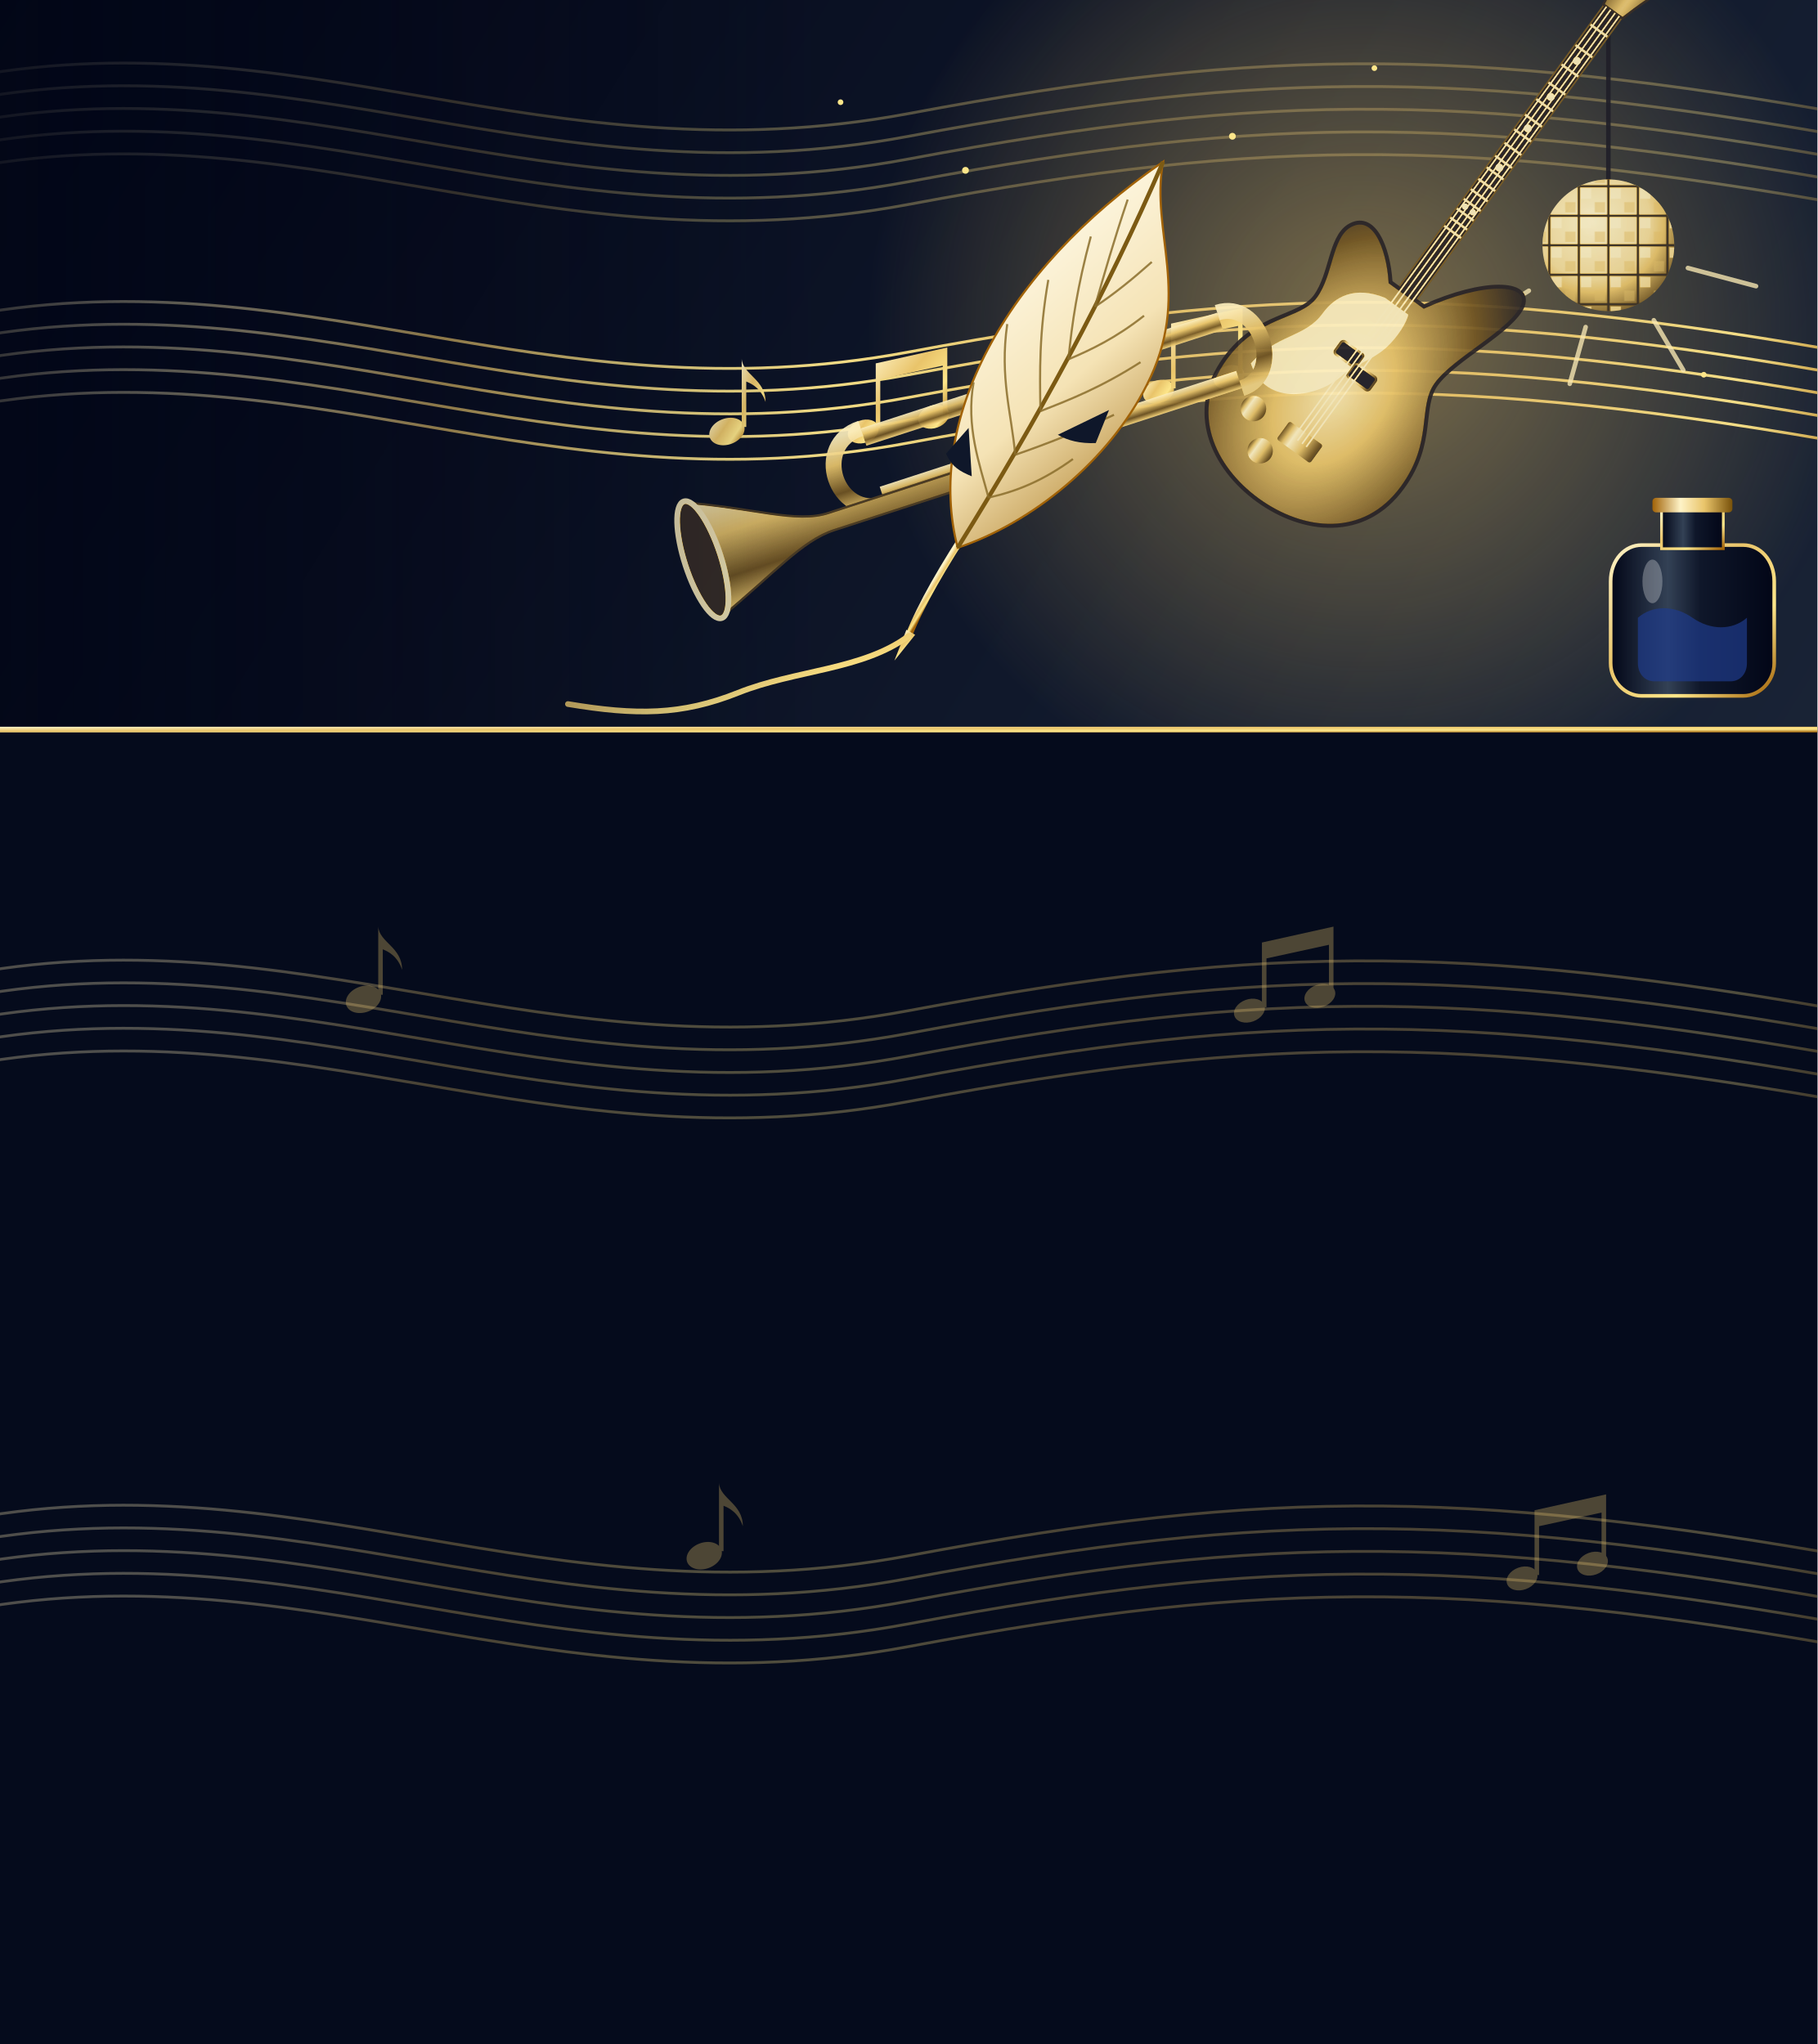
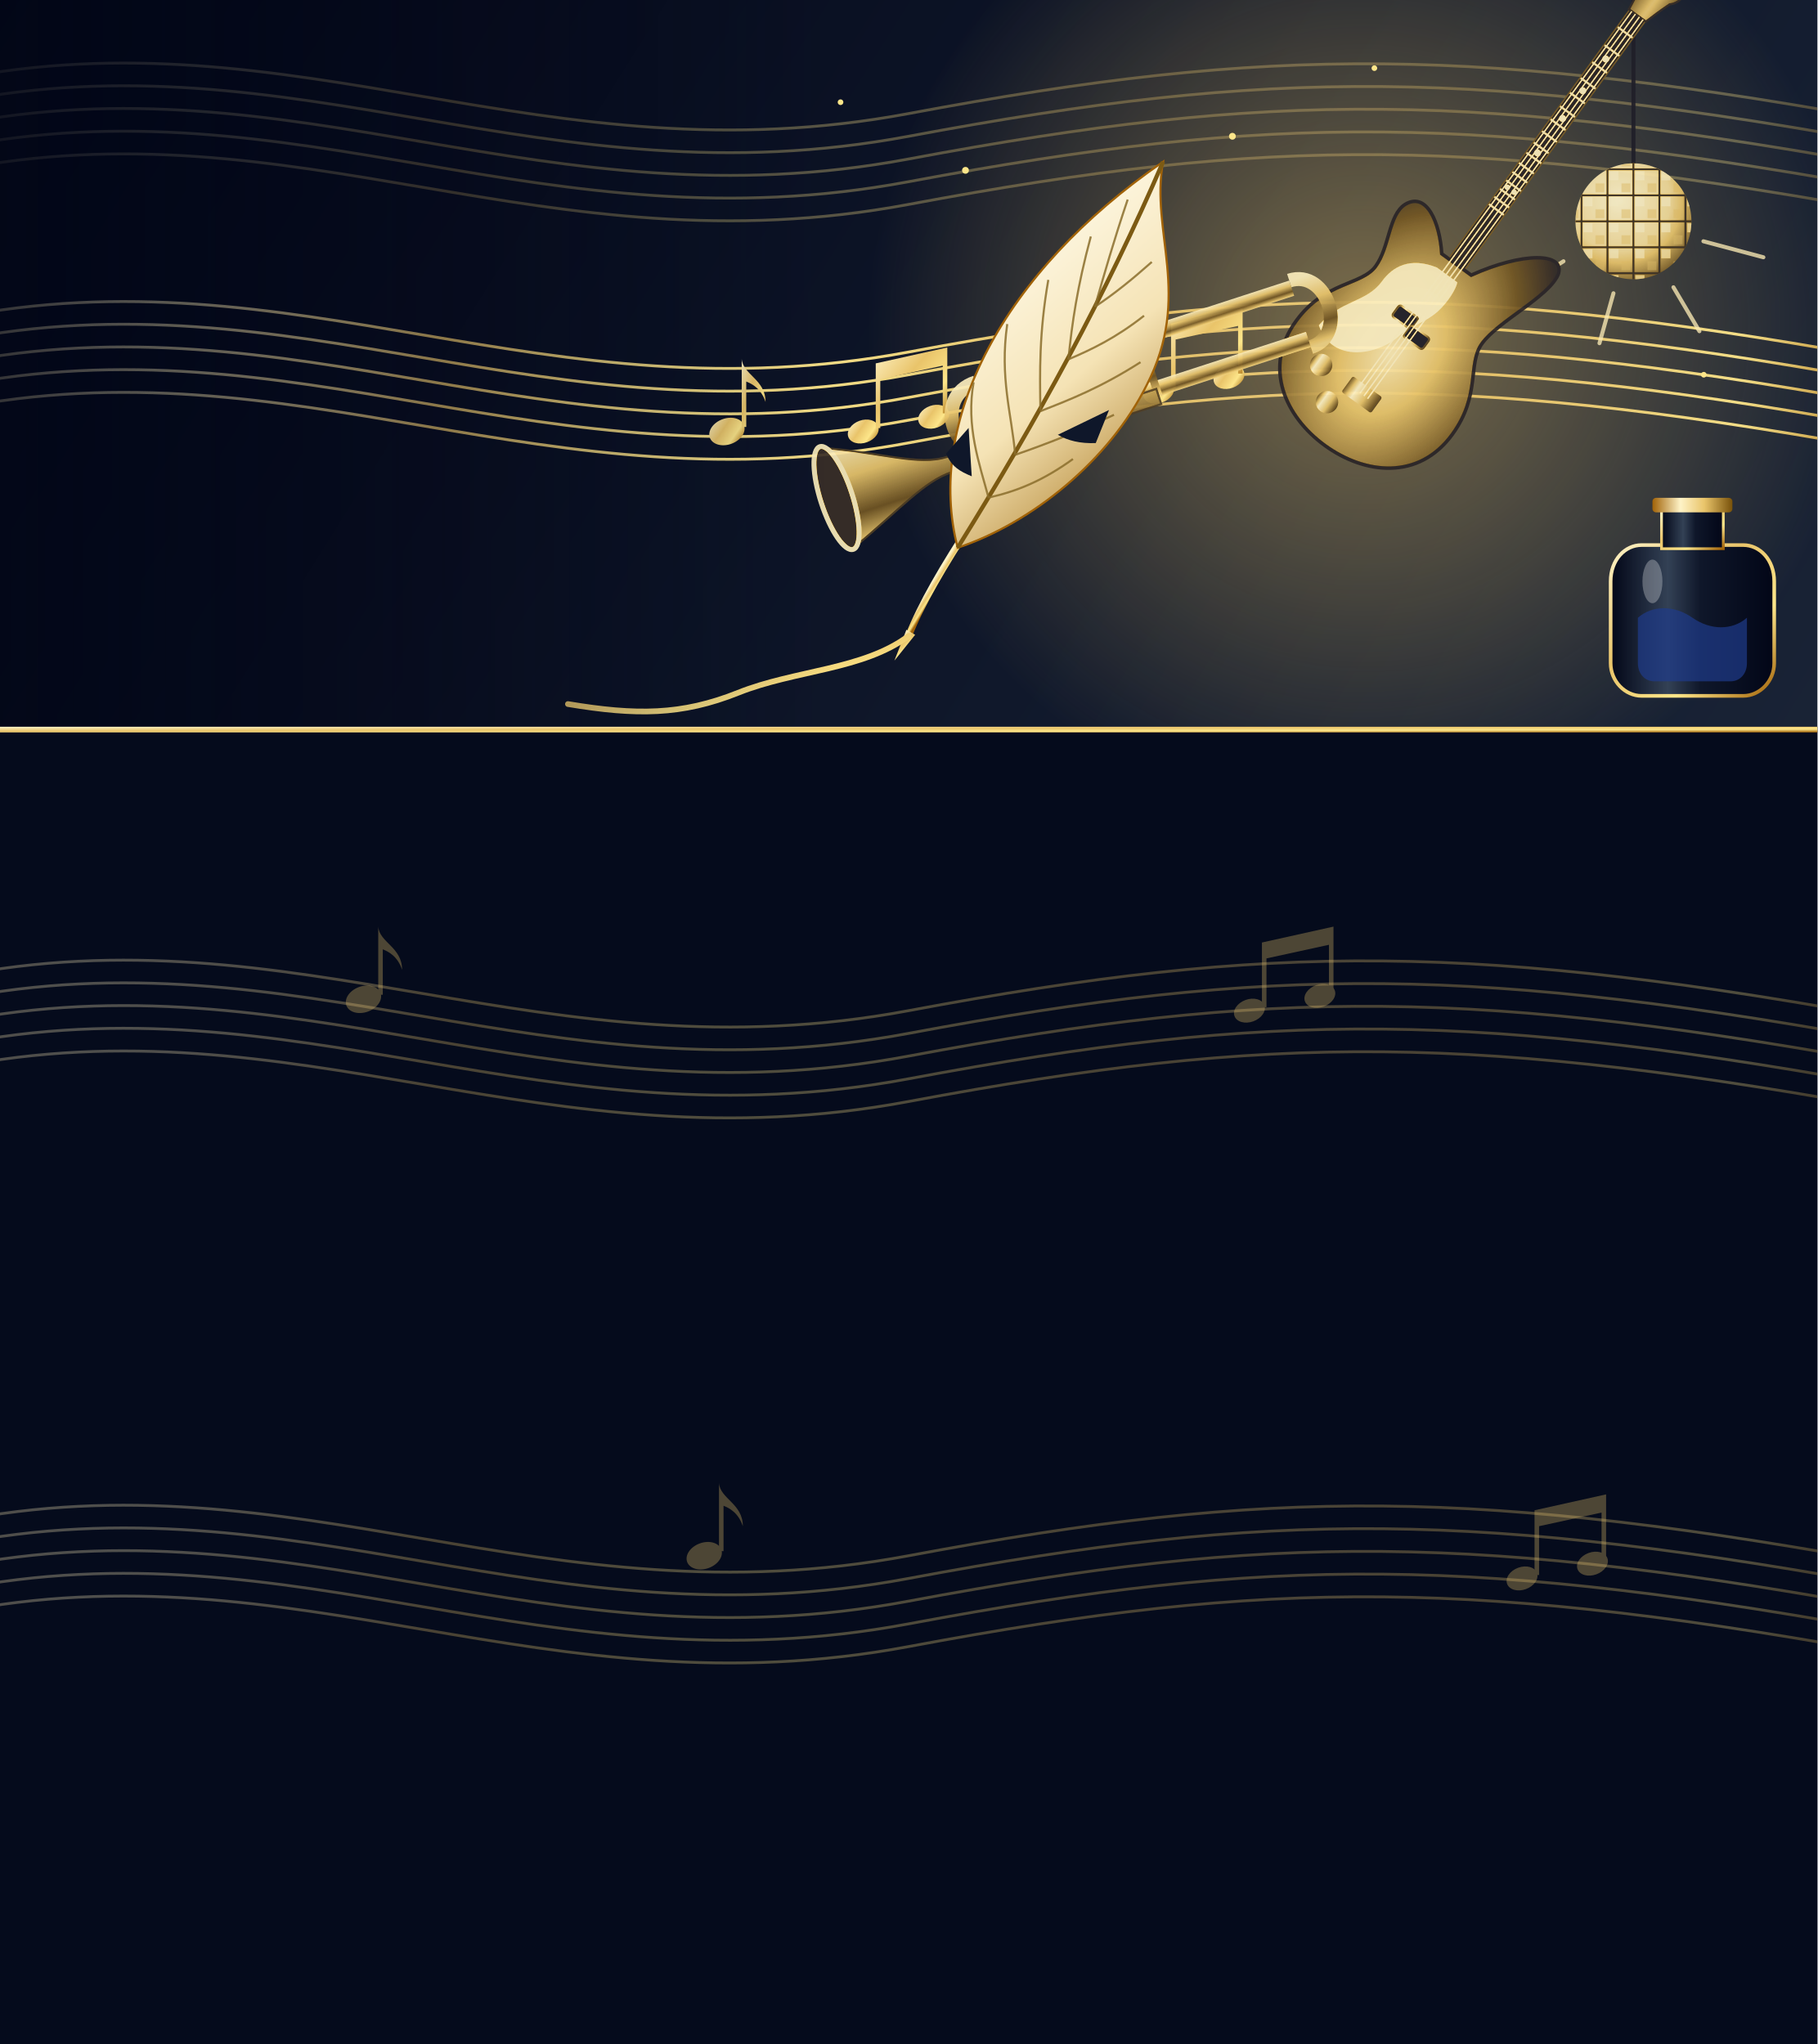
<svg xmlns="http://www.w3.org/2000/svg" xmlns:xlink="http://www.w3.org/1999/xlink" viewBox="0 0 1600 1800" preserveAspectRatio="xMaxYMin slice">
  <defs>
    <linearGradient id="bg" x1="0" y1="0" x2="1" y2=".7">
      <stop offset="0" stop-color="#020617" />
      <stop offset=".5" stop-color="#0f172a" />
      <stop offset="1" stop-color="#1e293b" />
    </linearGradient>
    <linearGradient id="fade" x1="0" y1="0" x2="1" y2="0">
      <stop offset="0" stop-color="#020617" stop-opacity=".8" />
      <stop offset=".46" stop-color="#020617" stop-opacity="0" />
    </linearGradient>
    <linearGradient id="gold" x1="0" y1="0" x2="1" y2="1">
      <stop offset="0" stop-color="#fef3c7" />
      <stop offset=".4" stop-color="#e9c46a" />
      <stop offset=".7" stop-color="#fde68a" />
      <stop offset="1" stop-color="#a16207" />
    </linearGradient>
    <linearGradient id="feather" x1="0" y1="0" x2="1" y2="1">
      <stop offset="0" stop-color="#fffbeb" />
      <stop offset=".55" stop-color="#f5e3b5" />
      <stop offset="1" stop-color="#b58a3a" />
    </linearGradient>
    <linearGradient id="ink" x1="0" y1="0" x2="1" y2="0">
      <stop offset="0" stop-color="#020617" />
      <stop offset=".35" stop-color="#334155" />
      <stop offset=".55" stop-color="#0f172a" />
      <stop offset="1" stop-color="#020617" />
    </linearGradient>
    <radialGradient id="glow">
      <stop offset="0" stop-color="#e9c46a" stop-opacity=".5" />
      <stop offset="1" stop-color="#e9c46a" stop-opacity="0" />
    </radialGradient>
    <linearGradient id="chrome" x1="0" y1="0" x2="1" y2="0">
      <stop offset="0" stop-color="#a16207" />
      <stop offset=".35" stop-color="#fef3c7" />
      <stop offset=".65" stop-color="#e9c46a" />
      <stop offset="1" stop-color="#78510a" />
    </linearGradient>
    <pattern id="mesh" width="14" height="14" patternUnits="userSpaceOnUse" patternTransform="rotate(45)">
      <path d="M0 0H14M0 0V14" stroke="#020617" stroke-opacity=".55" stroke-width="2" />
    </pattern>
    <g id="n1">
      <ellipse rx="16" ry="11.500" transform="rotate(-20)" />
      <path d="M13-4V-64C14-50 34-46 34-26 30-38 22-42 17-44V-4Z" />
    </g>
    <g id="n2">
      <ellipse rx="14" ry="10" transform="rotate(-20)" />
      <ellipse cx="62" cy="-13" rx="14" ry="10" transform="rotate(-20 62 -13)" />
      <path d="M11-3V-60L74-74V-16H70V-58L15-46V-3Z" />
    </g>
    <g id="st" fill="none" stroke="url(#gold)" stroke-width="2.500">
      <path d="M-40 0C260-60 480 90 800 30S1300-30 1680 40" />
      <path d="M-40 20C260-40 480 110 800 50S1300-10 1680 60" />
      <path d="M-40 40C260-20 480 130 800 70S1300 10 1680 80" />
      <path d="M-40 60C260 0 480 150 800 90S1300 30 1680 100" />
      <path d="M-40 80C260 20 480 170 800 110S1300 50 1680 120" />
    </g>
    <linearGradient id="gfun_bg" x1="0" y1="0" x2="1" y2=".7">
      <stop offset="0" stop-color="#422006" />
      <stop offset=".45" stop-color="#a16207" />
      <stop offset="1" stop-color="#713f12" />
    </linearGradient>
    <linearGradient id="gfun_fade" x1="0" y1="0" x2="1" y2="0">
      <stop offset="0" stop-color="#2c1503" stop-opacity=".9" />
      <stop offset=".48" stop-color="#2c1503" stop-opacity="0" />
    </linearGradient>
    <radialGradient id="gfun_burst" cx=".5" cy=".6" r=".72">
      <stop offset="0" stop-color="#fef08a" />
      <stop offset=".34" stop-color="#fb923c" />
      <stop offset=".7" stop-color="#c2410c" />
      <stop offset="1" stop-color="#431407" />
    </radialGradient>
    <linearGradient id="gfun_neck" x1="0" y1="0" x2="1" y2="0">
      <stop offset="0" stop-color="#7c4a18" />
      <stop offset=".5" stop-color="#e0ad66" />
      <stop offset="1" stop-color="#7c4a18" />
    </linearGradient>
    <linearGradient id="gfun_chrome" x1="0" y1="0" x2="1" y2="0">
      <stop offset="0" stop-color="#57534e" />
      <stop offset=".3" stop-color="#fafaf9" />
      <stop offset=".65" stop-color="#a8a29e" />
      <stop offset="1" stop-color="#44403c" />
    </linearGradient>
    <linearGradient id="gfun_brass" x1="0" y1="0" x2="0" y2="1">
      <stop offset="0" stop-color="#fef3c7" />
      <stop offset=".35" stop-color="#f59e0b" />
      <stop offset=".7" stop-color="#92400e" />
      <stop offset="1" stop-color="#fbbf24" />
    </linearGradient>
    <radialGradient id="gfun_ball" cx=".38" cy=".32" r=".8">
      <stop offset="0" stop-color="#fff" />
      <stop offset=".55" stop-color="#cbd5e1" />
      <stop offset="1" stop-color="#334155" />
    </radialGradient>
    <pattern id="gfun_mir" width="26" height="26" patternUnits="userSpaceOnUse">
      <rect width="26" height="26" fill="none" stroke="#1e293b" stroke-width="2" />
      <rect x="2" y="2" width="9" height="9" fill="#fff" opacity=".6" />
      <rect x="14" y="14" width="9" height="9" fill="#fb923c" opacity=".5" />
    </pattern>
    <g id="gfun_n1">
      <ellipse rx="16" ry="11.500" transform="rotate(-20)" />
      <path d="M13-4V-64C14-50 34-46 34-26 30-38 22-42 17-44V-4Z" />
    </g>
    <g id="gfun_n2">
      <ellipse rx="14" ry="10" transform="rotate(-20)" />
      <ellipse cx="62" cy="-13" rx="14" ry="10" transform="rotate(-20 62 -13)" />
      <path d="M11-3V-60L74-74V-16H70V-58L15-46V-3Z" />
    </g>
    <filter id="vx_gold" color-interpolation-filters="sRGB" x="-10%" y="-10%" width="120%" height="120%">
      <feColorMatrix type="matrix" values=".3 .59 .11 0 0  .3 .59 .11 0 0  .3 .59 .11 0 0  0 0 0 1 0" />
      <feComponentTransfer>
        <feFuncR type="table" tableValues=".04 .45 .91 1" />
        <feFuncG type="table" tableValues=".06 .34 .77 .96" />
        <feFuncB type="table" tableValues=".16 .14 .42 .8" />
      </feComponentTransfer>
    </filter>
  </defs>
  <rect width="1600" height="1800" fill="url(#bg)" />
  <circle cx="1200" cy="290" r="440" fill="url(#glow)" />
  <g opacity=".95" transform="translate(0 280)">
    <use xlink:href="#st" />
  </g>
  <g opacity=".32" transform="translate(0 70)">
    <use xlink:href="#st" />
  </g>
  <g fill="url(#gold)">
    <use xlink:href="#n1" x="640" y="380" />
    <use xlink:href="#n2" x="760" y="380" />
    <use xlink:href="#n1" x="920" y="372" />
    <use xlink:href="#n2" x="1020" y="345" />
  </g>
-   <g filter="url(#vx_gold)" opacity=".92">
+   <g filter="url(#vx_gold)" opacity=".92" transform="translate(1600 40) scale(.88) translate(-1600 -40)">
    <g transform="translate(1416 216)">
      <path d="M0-240V-54" stroke="#111" stroke-width="4" />
      <circle r="58" fill="url(#gfun_ball)" />
      <circle r="58" fill="url(#gfun_mir)" />
      <g stroke="#fef08a" stroke-width="4" opacity=".85" stroke-linecap="round">
        <path d="M-70 40-120 72M-20 72-34 122M40 66 66 110M70 20 130 36" />
      </g>
    </g>
    <g transform="translate(1420 10) rotate(36) scale(.7)">
      <rect x="-15" y="0" width="30" height="460" fill="url(#gfun_neck)" />
      <rect x="-13" y="0" width="26" height="460" fill="#2a1408" />
      <g stroke="#e7e5e4" stroke-width="3">
        <path d="M-13 30H13M-13 62H13M-13 92H13M-13 120H13M-13 146H13M-13 170H13M-13 193H13M-13 214H13M-13 234H13M-13 252H13M-13 270H13M-13 286H13M-13 301H13M-13 316H13M-13 330H13M-13 343H13" />
      </g>
      <g fill="#fef3c7">
        <circle cy="77" r="5" />
        <circle cy="133" r="5" />
        <circle cy="182" r="5" />
        <circle cy="243" r="5" />
        <circle cx="-6" cy="308" r="4" />
        <circle cx="6" cy="308" r="4" />
      </g>
      <path d="M-15 0C-20-40-30-70-20-110L24-130C42-120 44-96 30-84 40-74 40-50 28-40 22-24 18-10 15 0Z" fill="url(#gfun_neck)" stroke="#3f1d05" stroke-width="3" />
      <g fill="url(#gfun_chrome)" stroke="#3f3f46" stroke-width="1">
        <circle cx="-36" cy="-30" r="12" />
        <circle cx="-38" cy="-64" r="12" />
        <circle cx="-36" cy="-98" r="12" />
        <circle cx="48" cy="-104" r="12" />
      </g>
      <g transform="translate(0 460)">
        <path d="M-26-20C-54-54-96-80-110-46-120-20-92 16-92 50-92 84-138 110-138 180-138 262-70 300 0 300 70 300 138 262 138 180 138 110 96 86 96 50 96 10 134-60 126-94 116-126 66-90 26-20Z" fill="url(#gfun_burst)" stroke="#2a1408" stroke-width="5" />
        <path d="M-20 0C-60 10-72 36-72 62-72 100-104 118-108 166-60 200-14 150-6 110-2 90 12 76 18 50 22 30 20 8 16 0Z" fill="#fafaf9" opacity=".93" />
        <g fill="#111" stroke="url(#gfun_chrome)" stroke-width="3">
          <rect x="-32" y="74" width="34" height="20" rx="4" />
          <rect x="-2" y="88" width="34" height="20" rx="4" />
        </g>
        <g fill="url(#gfun_chrome)">
          <circle cx="-72" cy="210" r="16" />
          <circle cx="-34" cy="248" r="16" />
        </g>
        <rect x="-26" y="196" width="52" height="28" rx="3" fill="url(#gfun_chrome)" />
        <g stroke="#f5f5f4" stroke-width="2">
          <path d="M-10 210V-460M-3.500 210V-460M3.500 210V-460M10 210V-460" />
        </g>
      </g>
    </g>
    <g transform="translate(960 320) rotate(-18)">
      <rect x="-210" y="-8" width="330" height="16" fill="url(#gfun_brass)" />
      <rect x="-210" y="46" width="330" height="16" fill="url(#gfun_brass)" />
      <path d="M120-8C160-8 160 62 120 62" fill="none" stroke="url(#gfun_brass)" stroke-width="14" />
      <path d="M-210-8C-256-8-256 62-210 62" fill="none" stroke="url(#gfun_brass)" stroke-width="14" />
      <path d="M-104-8V62M-40-8V62" stroke="url(#gfun_brass)" stroke-width="8" />
      <path d="M-40 54H-260C-290 54-320 30-378 6L-378 112C-322 90-290 70-260 70H-40Z" fill="url(#gfun_brass)" stroke="#5a2f04" stroke-width="2" />
      <ellipse cx="-378" cy="59" rx="16" ry="54" fill="#3f1d05" stroke="#fef3c7" stroke-width="5" />
    </g>
  </g>
  <g transform="translate(800 560) rotate(30) scale(.74)">
    <path d="M0 0C-6-40-6-90-2-160" fill="none" stroke="url(#gold)" stroke-width="8" stroke-linecap="round" />
    <path d="M-6-5 0 34 6-5Z" fill="url(#gold)" />
    <path d="M-2-120C-110-230-120-430-20-640 8-560 90-520 96-400 102-300 60-190-2-120Z" fill="url(#feather)" stroke="#a16207" stroke-width="2.500" />
    <path d="M-2-120C4-300 0-470-20-640" fill="none" stroke="#7c5a13" stroke-width="5" />
    <g fill="none" stroke="#8a6d2b" stroke-width="2.500" opacity=".85">
      <path d="M0-190C-30-220-66-250-84-300M2-250C-26-290-60-320-84-380M2-310C-22-350-46-390-68-450M0-380C-18-420-34-460-50-520M-4-450C-14-490-24-530-34-580M0-190C26-214 46-240 64-280M2-250C28-280 52-310 80-350M2-310C26-340 50-370 76-420M0-380C18-404 36-430 52-470M-4-450C8-474 18-500 28-530" />
    </g>
    <path d="M-70-210C-56-200-46-200-30-202L-62-250Z" fill="#0f172a" />
    <path d="M78-310C62-300 48-296 34-296L72-352Z" fill="#0f172a" />
  </g>
  <g transform="translate(1490 480) scale(.8)">
    <path d="M-56 0C-74 0-90 16-90 40V130C-90 150-74 166-56 166H56C74 166 90 150 90 130V40C90 16 74 0 56 0Z" fill="url(#ink)" stroke="url(#gold)" stroke-width="4" />
    <path d="M-34-40H34V4H-34Z" fill="url(#ink)" stroke="url(#gold)" stroke-width="3" />
    <rect x="-44" y="-52" width="88" height="16" rx="4" fill="url(#chrome)" />
    <path d="M-60 80C-44 66-20 66 0 80S44 94 60 80V130C60 142 52 150 42 150H-42C-52 150-60 142-60 130Z" fill="#1e3a8a" opacity=".7" />
    <ellipse cx="-44" cy="40" rx="11" ry="24" fill="#fff" opacity=".28" />
  </g>
  <path d="M800 560C760 590 700 590 650 610S560 630 500 620" fill="none" stroke="url(#gold)" stroke-width="5" stroke-linecap="round" />
  <g fill="#fde68a">
    <circle cx="1085" cy="120" r="3" />
    <circle cx="1210" cy="60" r="2.500" />
    <circle cx="850" cy="150" r="3" />
    <circle cx="1500" cy="330" r="2.500" />
    <circle cx="740" cy="90" r="2.500" />
  </g>
  <rect width="1600" height="700" fill="url(#fade)" />
  <rect y="640" width="1600" height="1160" fill="#050b1c" />
  <rect y="640" width="1600" height="5" fill="url(#gold)" />
  <g opacity=".3" transform="translate(0 860)">
    <use xlink:href="#st" />
  </g>
  <g opacity=".3" transform="translate(0 1340)">
    <use xlink:href="#st" />
  </g>
  <g opacity=".32" fill="#e9c46a">
    <use xlink:href="#n1" x="320" y="880" />
    <use xlink:href="#n2" x="1100" y="890" />
    <use xlink:href="#n1" x="620" y="1370" />
    <use xlink:href="#n2" x="1340" y="1390" />
  </g>
</svg>
